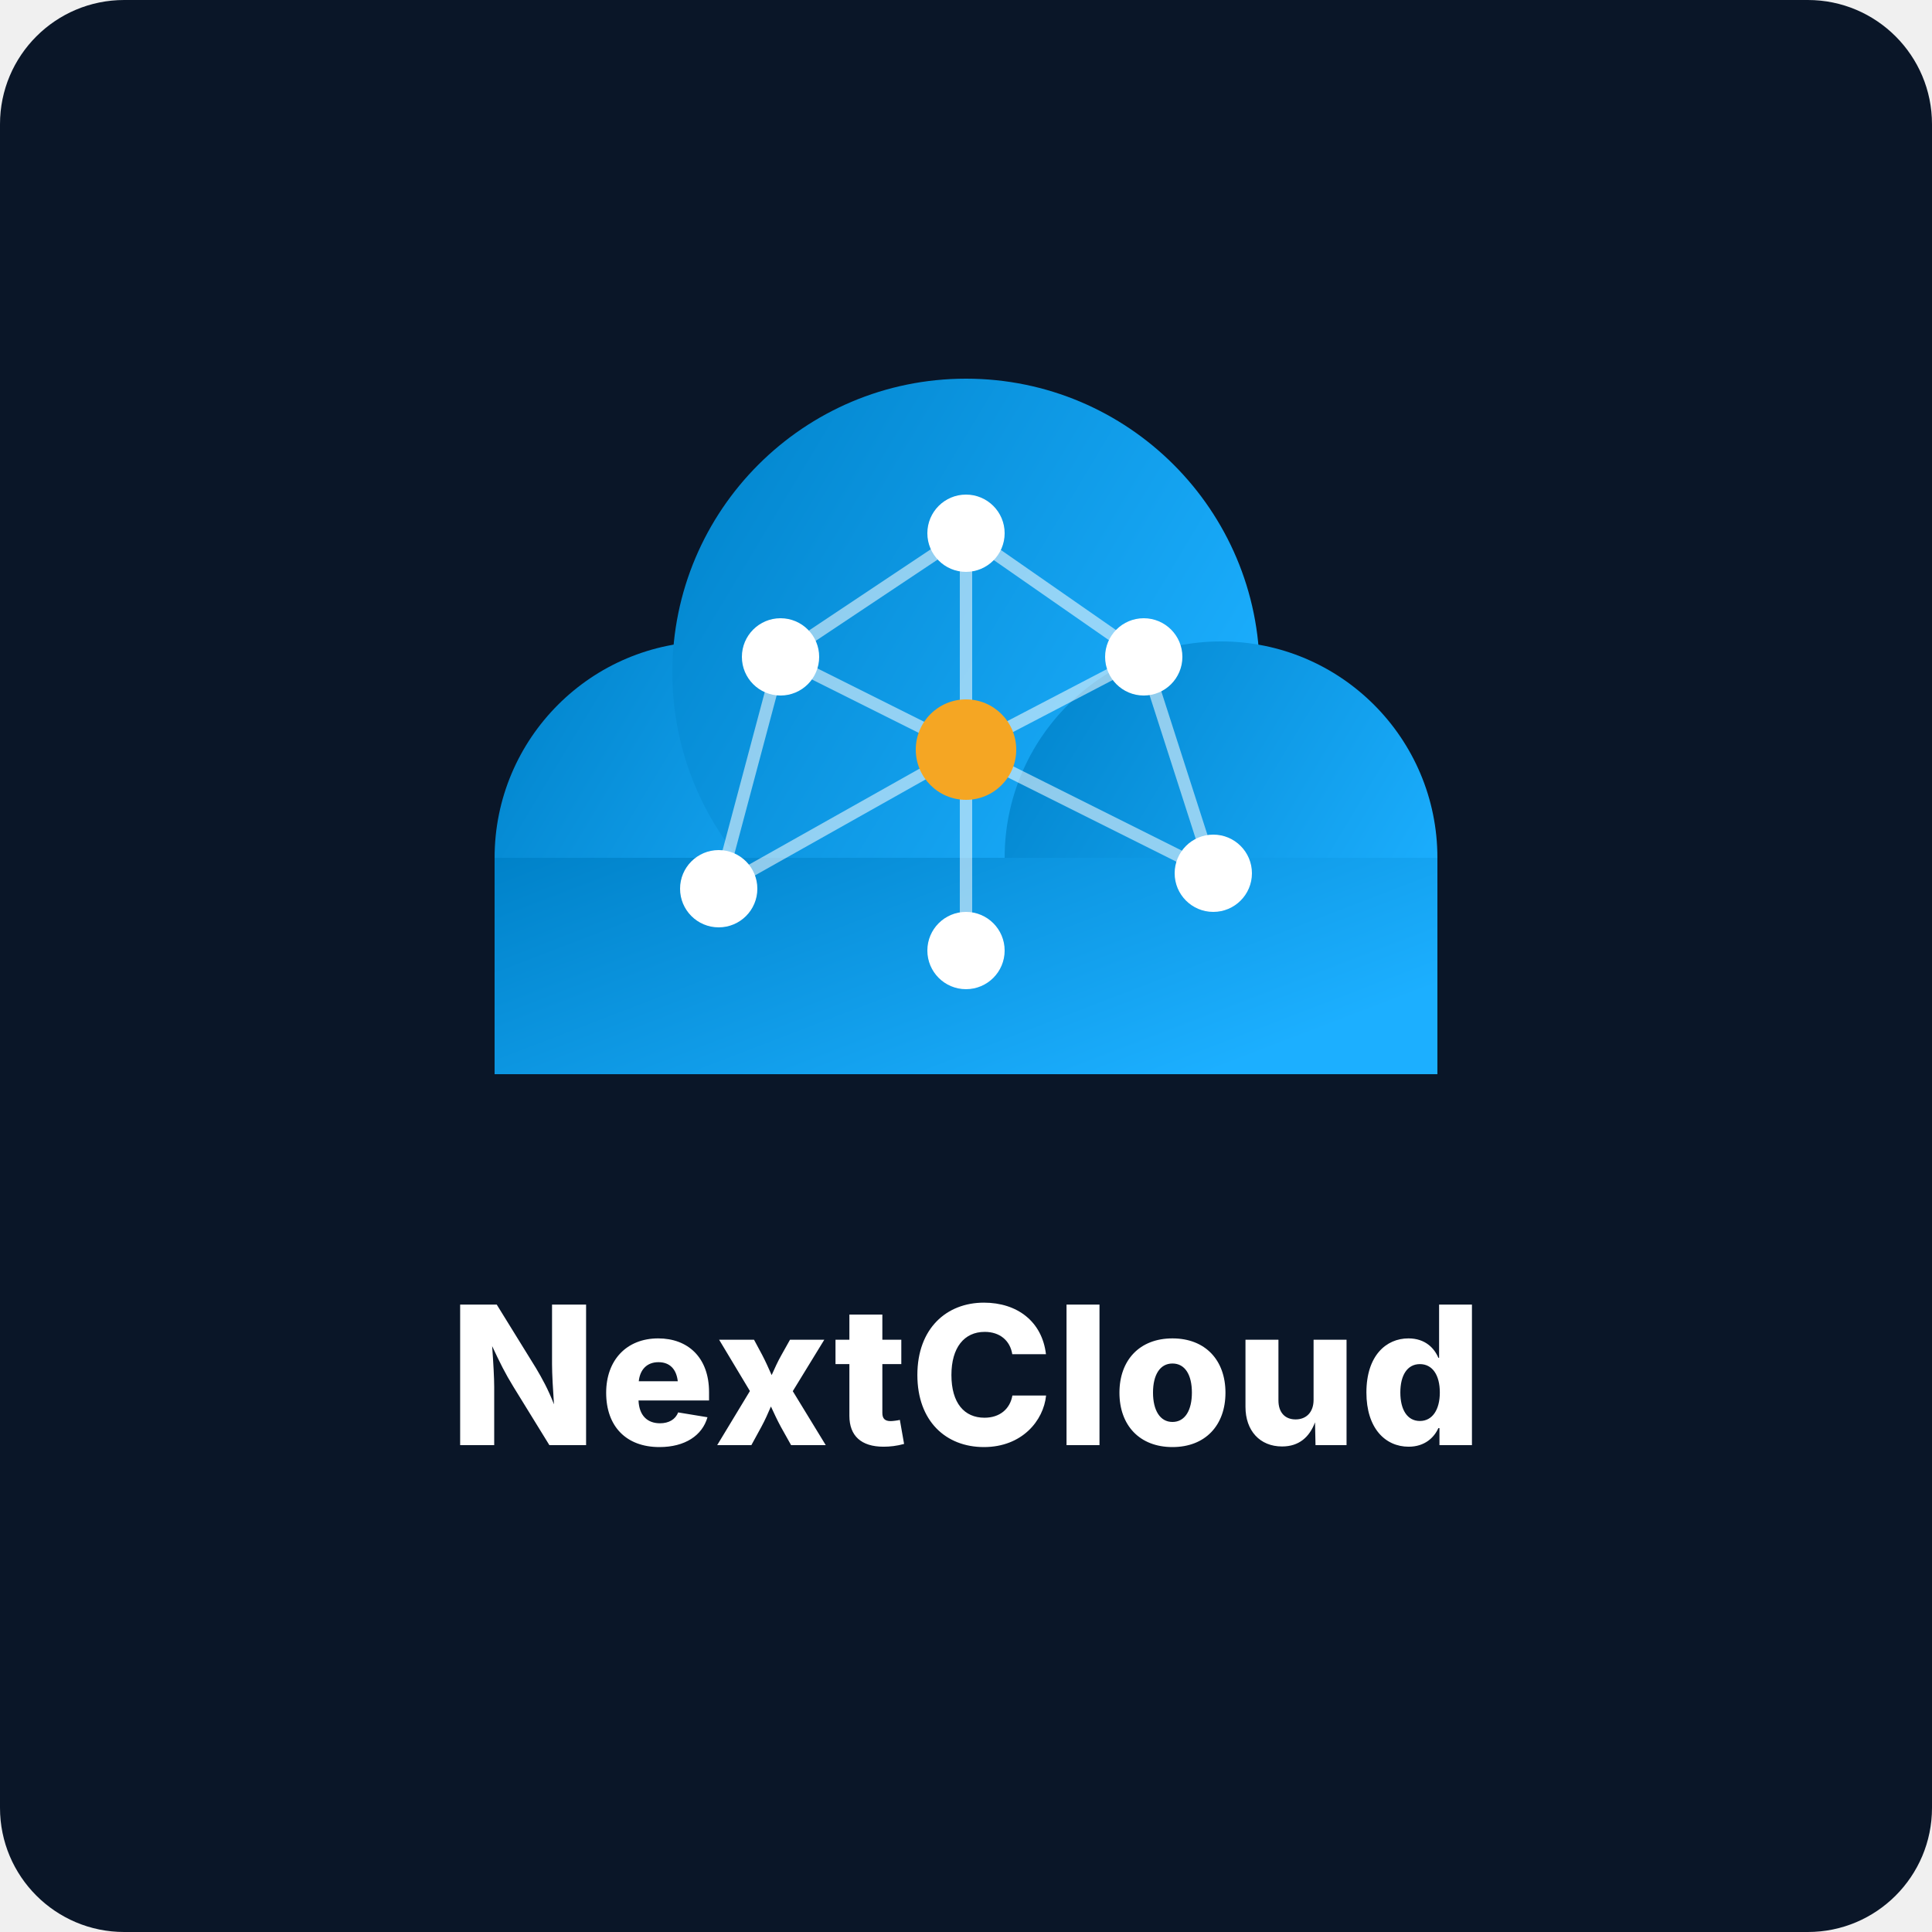
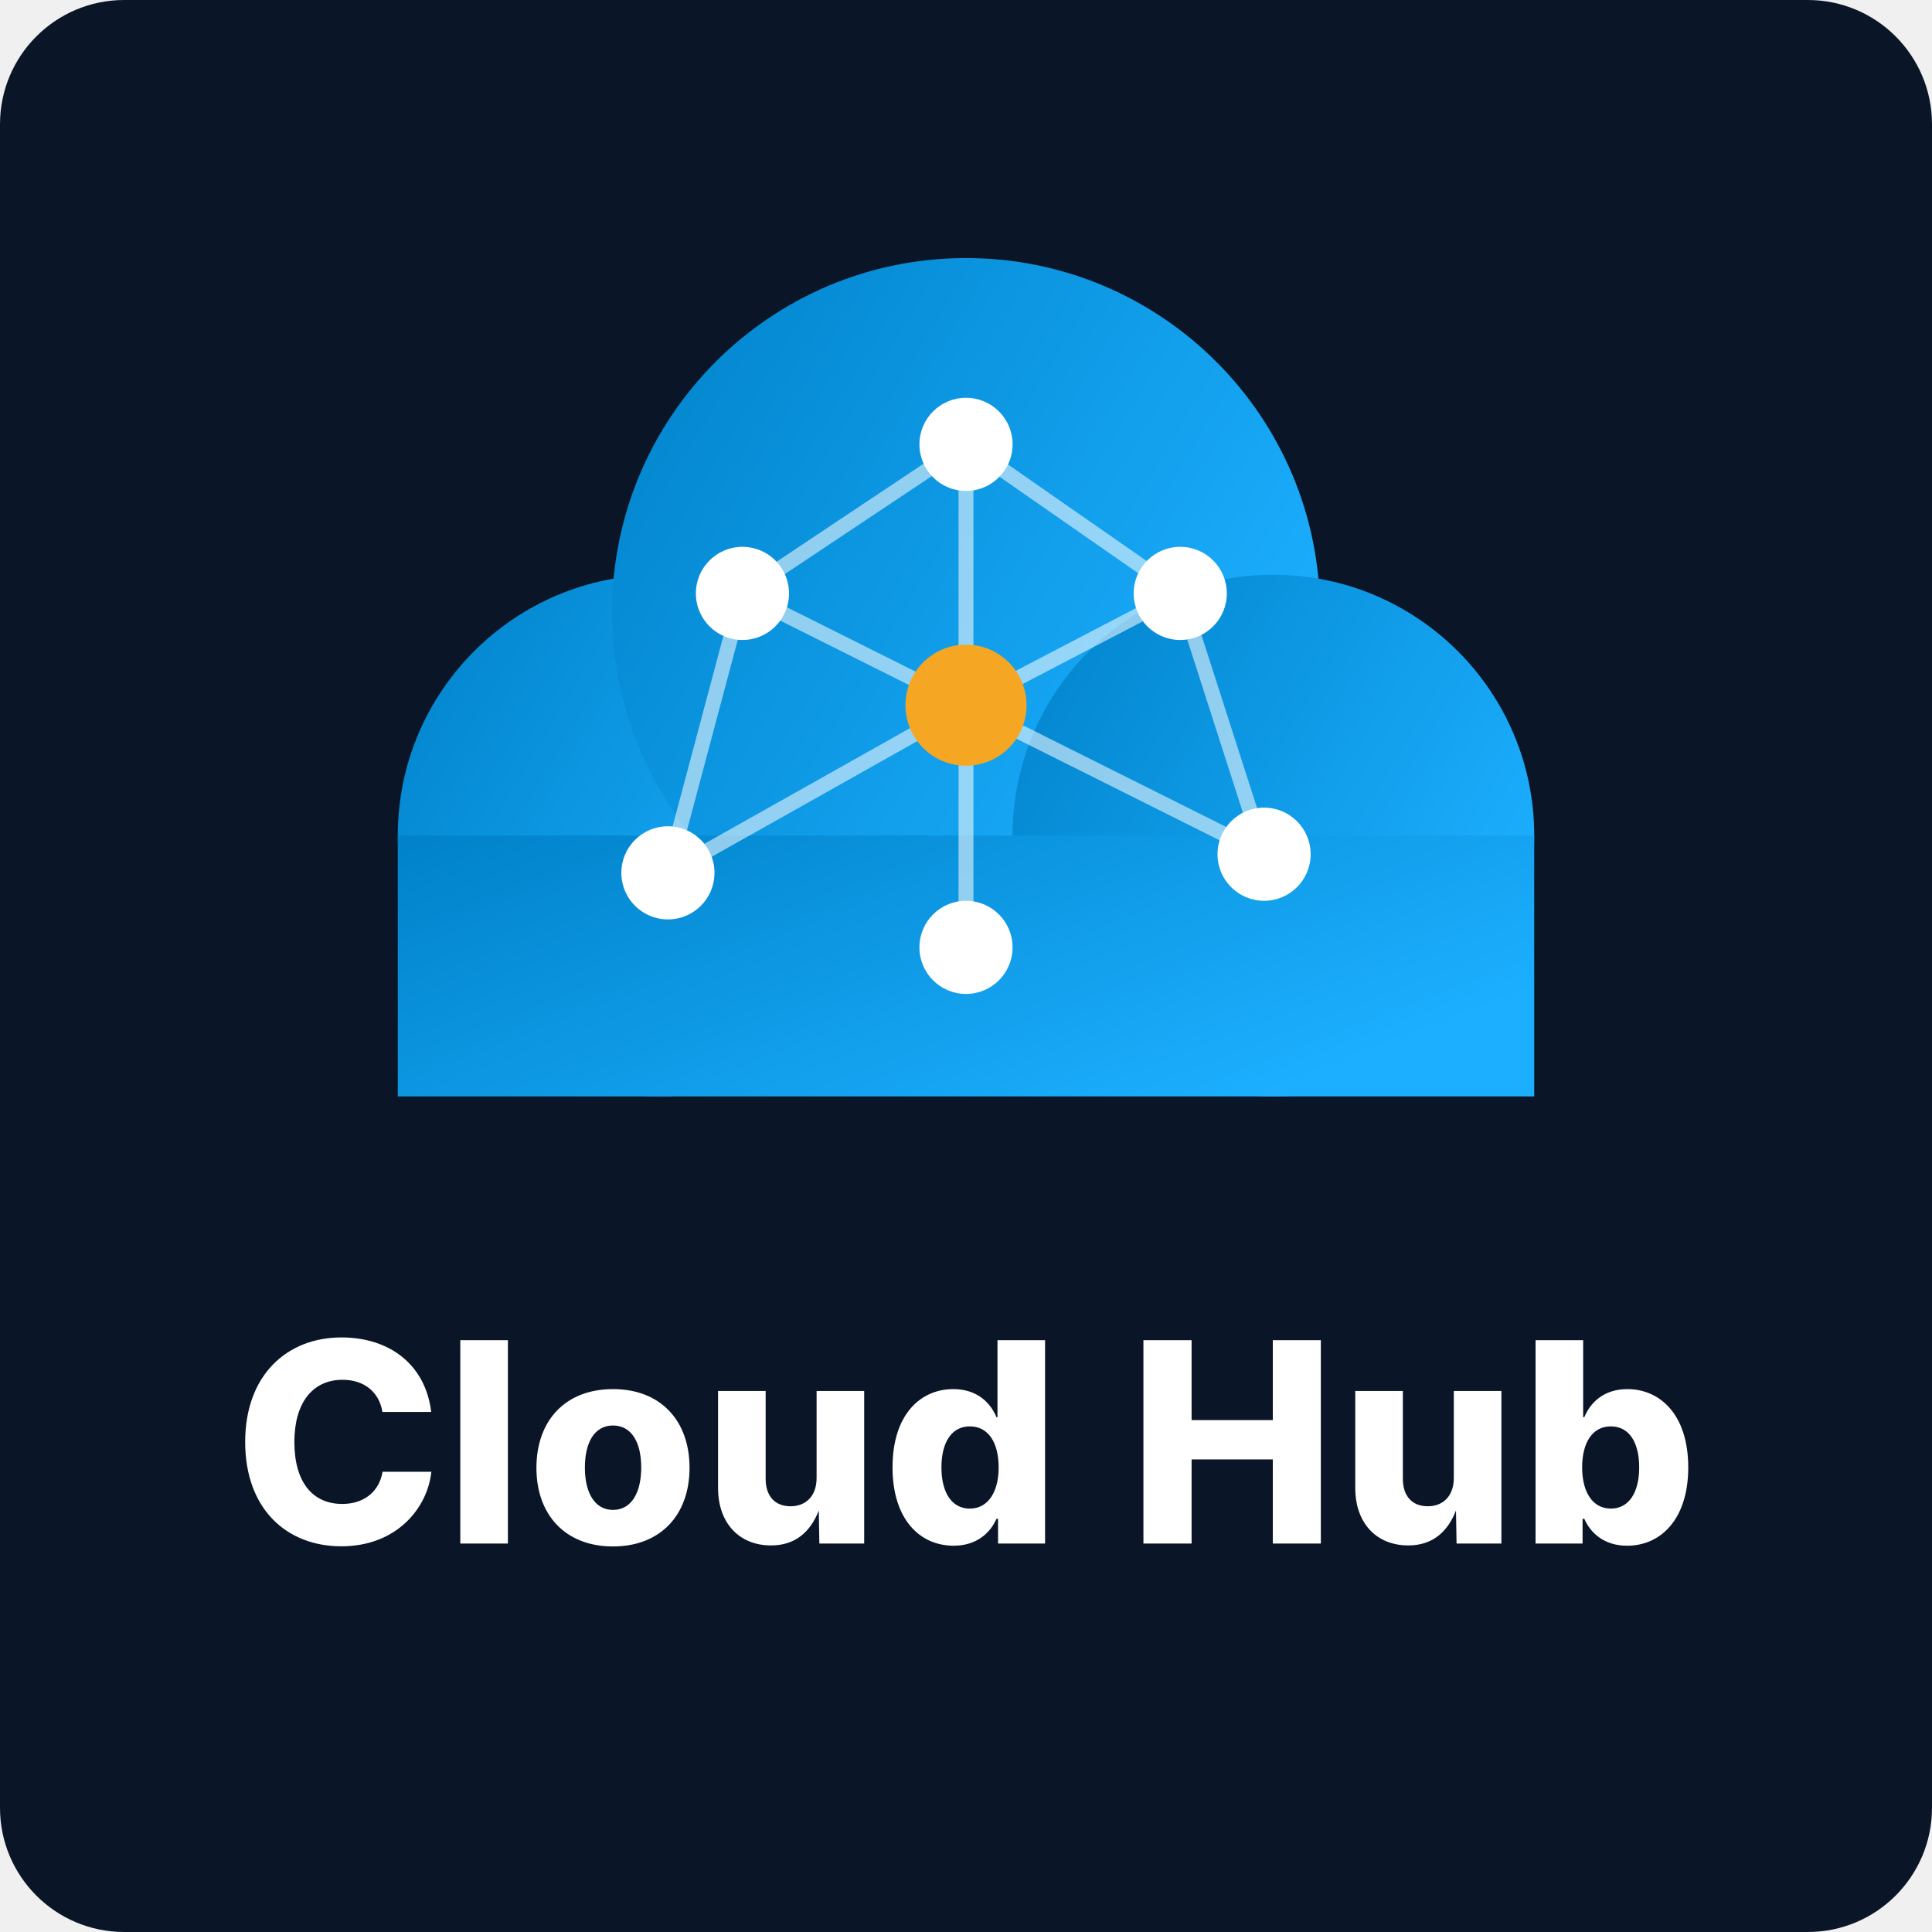
<svg xmlns="http://www.w3.org/2000/svg" viewBox="0 0 280 280" width="280" height="280">
  <defs>
    <linearGradient id="cloudGrad2" x1="0%" y1="0%" x2="100%" y2="60%">
      <stop offset="0%" stop-color="#0082C9" />
      <stop offset="100%" stop-color="#1CAFFF" />
    </linearGradient>
    <clipPath id="cloudClip2">
      <circle cx="107" cy="126" r="28" />
      <circle cx="140" cy="102" r="38" />
      <circle cx="173" cy="126" r="28" />
      <rect x="79" y="126" width="122" height="28" />
    </clipPath>
  </defs>
  <rect width="280" height="280" fill="#0A1628" rx="18" />
-   <g transform="translate(140 140) scale(1.12) translate(-140 -140)">
+   <g transform="translate(140 140) scale(1.35) translate(-140 -140)">
    <g fill="url(#cloudGrad2)">
      <circle cx="107" cy="126" r="28" />
      <circle cx="140" cy="102" r="38" />
      <circle cx="173" cy="126" r="28" />
      <rect x="79" y="126" width="122" height="28" />
    </g>
    <g clip-path="url(#cloudClip2)">
      <g stroke="rgba(255,255,255,0.55)" stroke-width="1.6" fill="none">
        <line x1="116" y1="100" x2="140" y2="84" />
        <line x1="140" y1="84" x2="163" y2="100" />
        <line x1="116" y1="100" x2="140" y2="112" />
        <line x1="140" y1="84" x2="140" y2="112" />
        <line x1="163" y1="100" x2="140" y2="112" />
        <line x1="140" y1="112" x2="108" y2="130" />
        <line x1="140" y1="112" x2="140" y2="138" />
        <line x1="140" y1="112" x2="172" y2="128" />
        <line x1="116" y1="100" x2="108" y2="130" />
        <line x1="163" y1="100" x2="172" y2="128" />
      </g>
      <g fill="white">
        <circle cx="116" cy="100" r="5" />
        <circle cx="140" cy="84" r="5" />
        <circle cx="163" cy="100" r="5" />
        <circle cx="108" cy="130" r="5" />
        <circle cx="140" cy="138" r="5" />
        <circle cx="172" cy="128" r="5" />
      </g>
      <circle cx="140" cy="112" r="6.5" fill="#F5A623" />
    </g>
-     <text x="140" y="202" text-anchor="middle" font-family="Inter, 'Helvetica Neue', Arial, sans-serif" font-weight="800" font-size="25" fill="white" letter-spacing="0.3">NextCloud</text>
+     <text x="140" y="202" text-anchor="middle" font-family="Inter, 'Helvetica Neue', Arial, sans-serif" font-weight="800" font-size="30" fill="white" letter-spacing="0.3">Cloud Hub</text>
  </g>
</svg>
